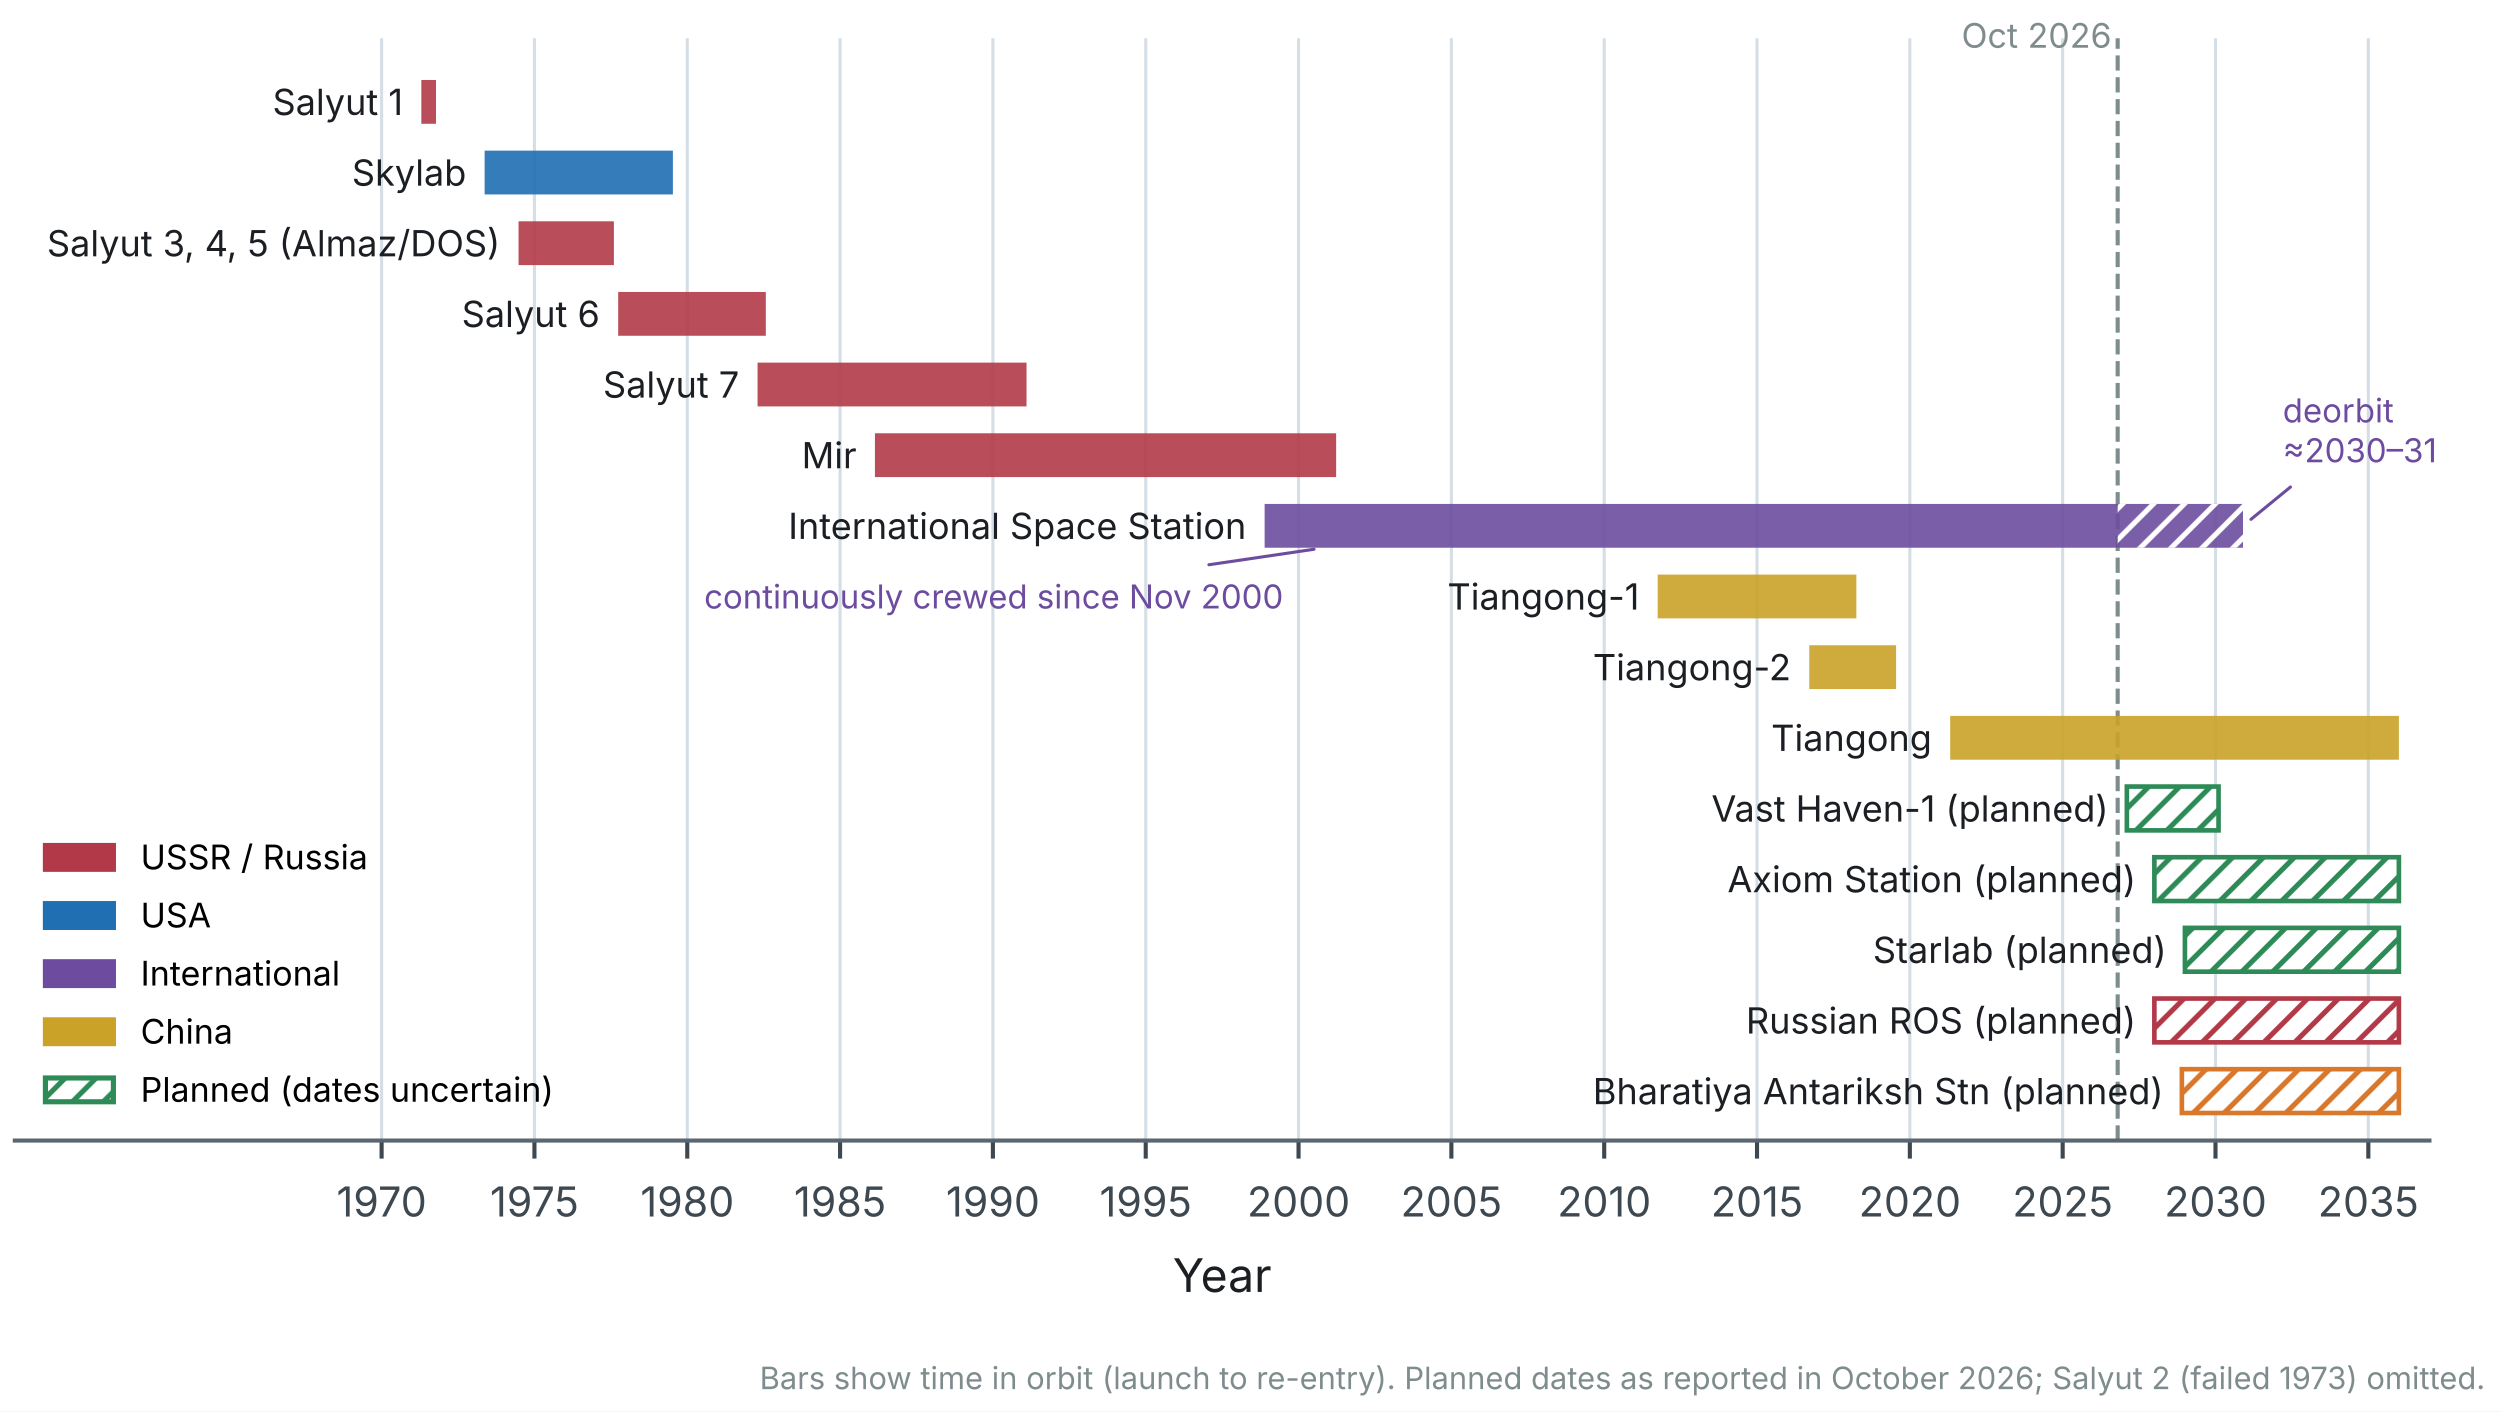
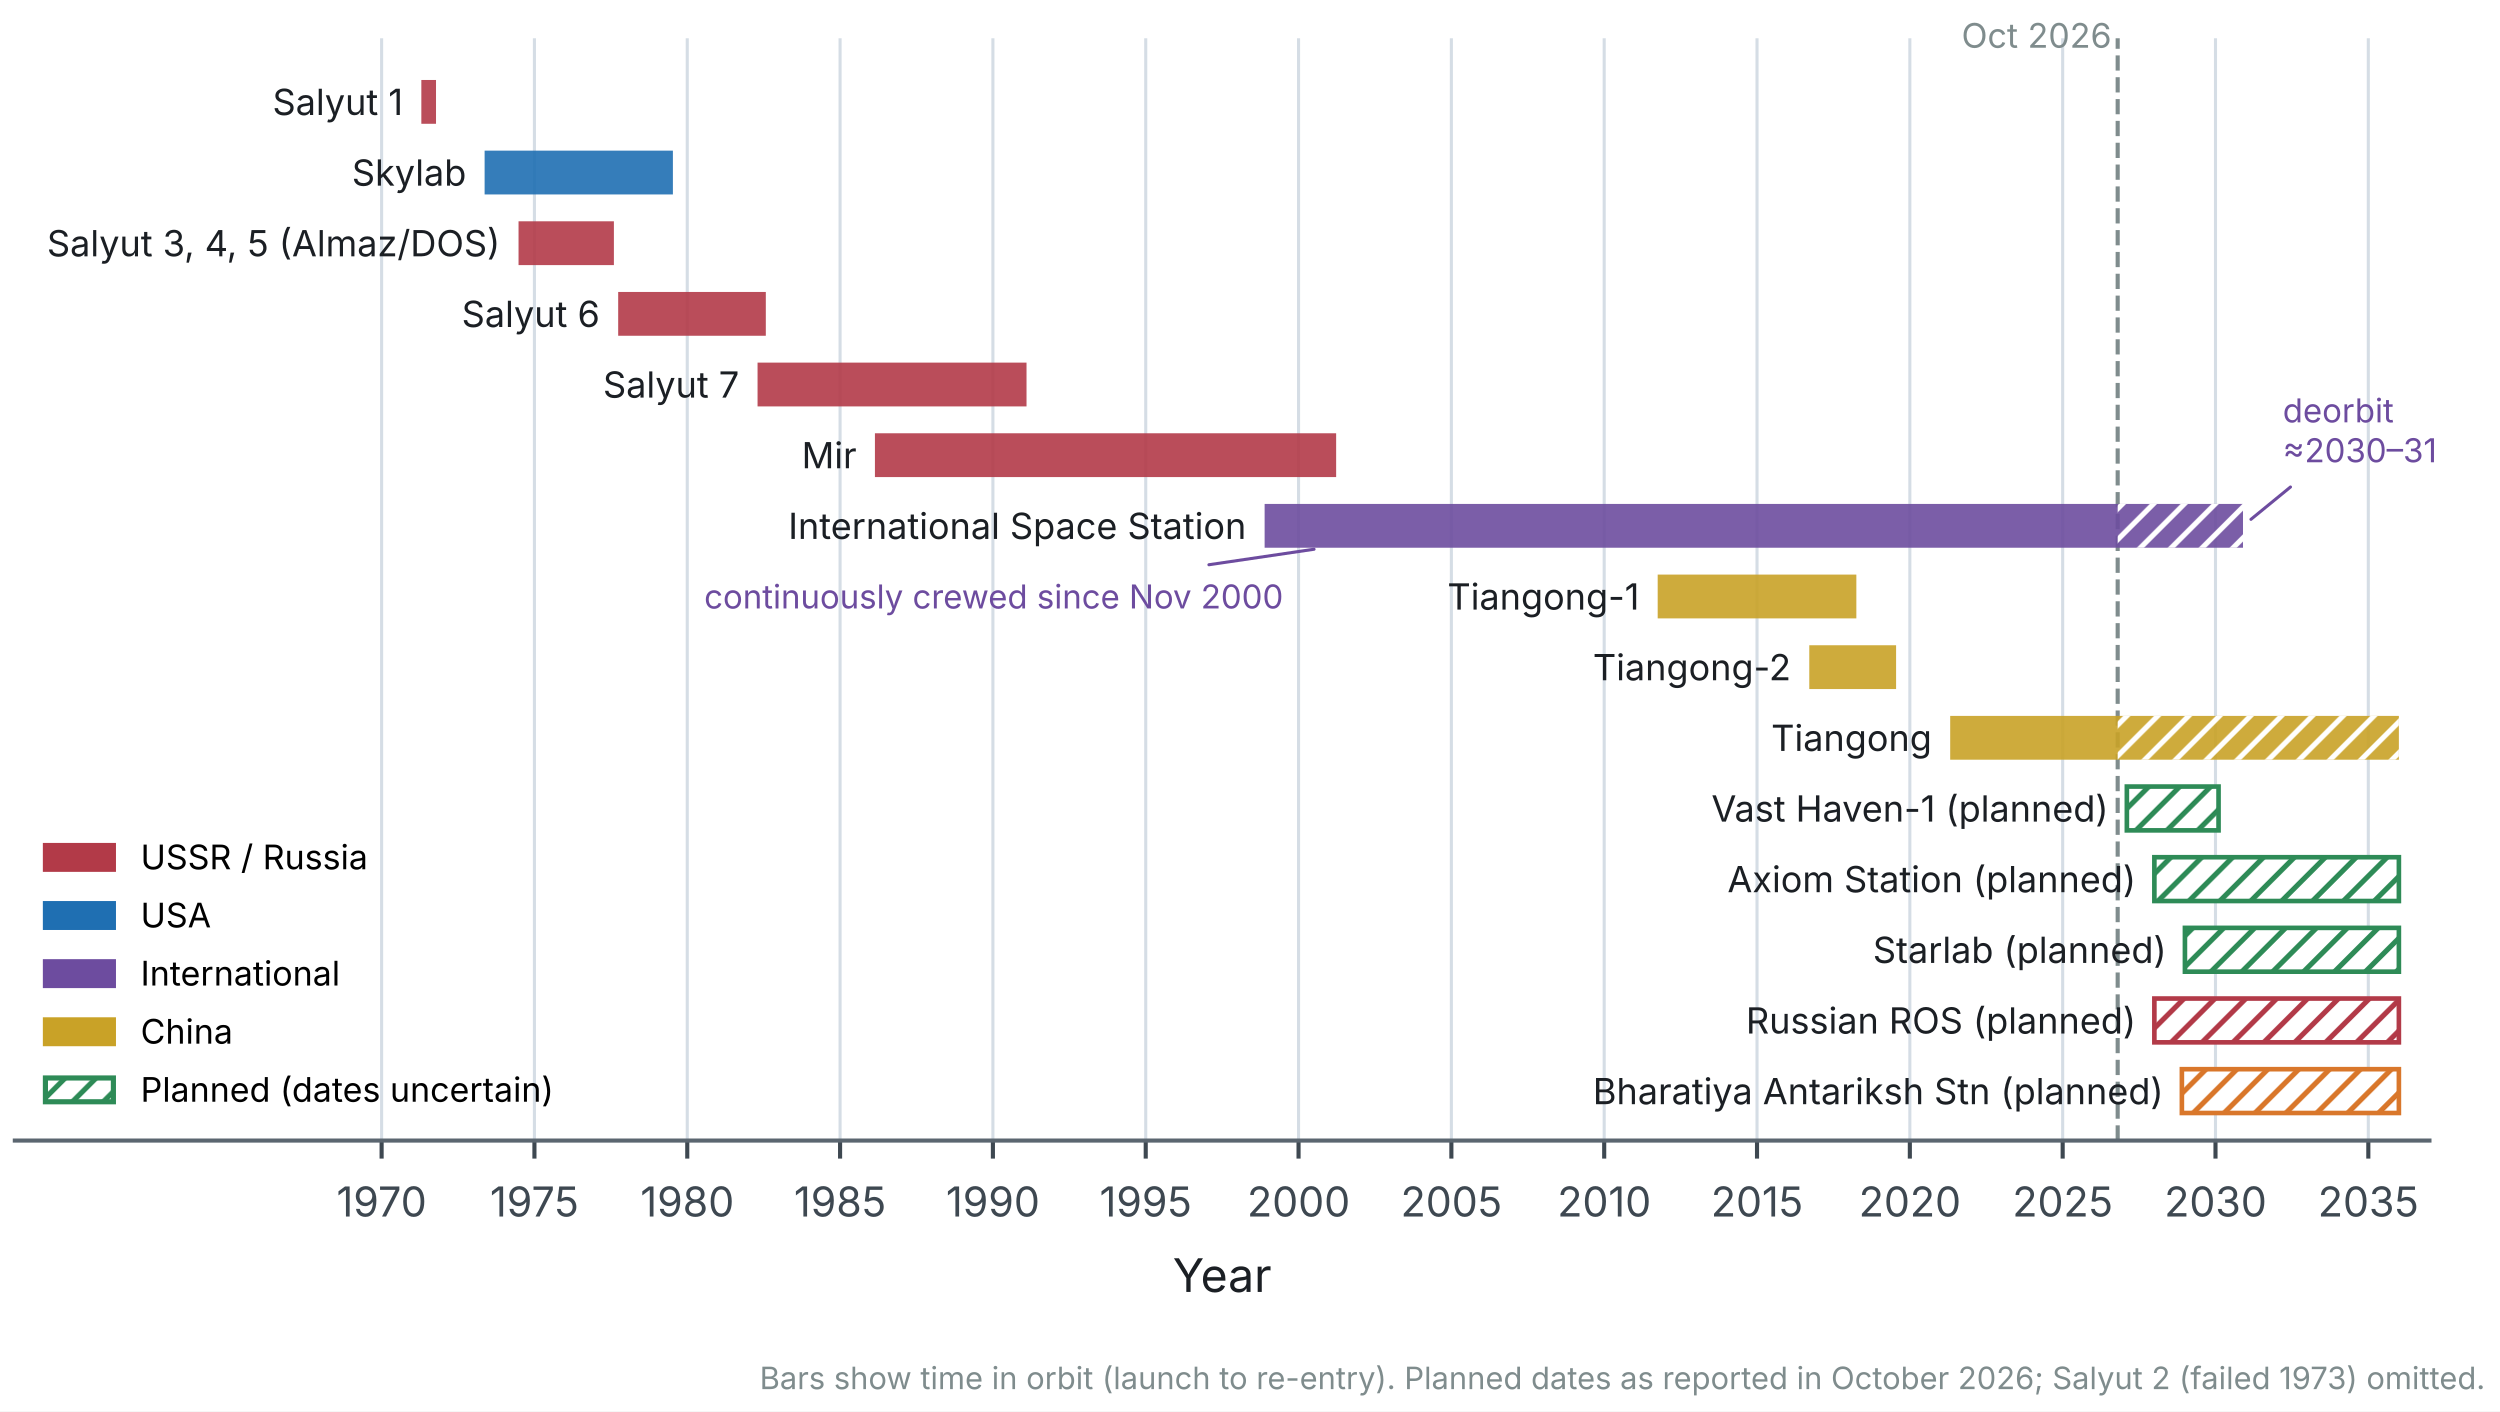
<svg xmlns="http://www.w3.org/2000/svg" xmlns:xlink="http://www.w3.org/1999/xlink" width="485.451pt" height="274.067pt" viewBox="0 0 485.451 274.067" version="1.1">
  <defs>
    <style type="text/css">*{stroke-linejoin: round; stroke-linecap: butt}</style>
  </defs>
  <g id="figure_1">
    <g id="patch_1">
      <path d="M 0 274.067  L 485.451 274.067  L 485.451 0  L 0 0  z " style="fill: #ffffff" />
    </g>
    <g id="axes_1">
      <g id="patch_2">
        <path d="M 2.88 221.474  L 471.751 221.474  L 471.751 7.436  L 2.88 7.436  z " style="fill: #ffffff" />
      </g>
      <g id="line2d_1">
-         <path d="M 411.213 221.474  L 411.213 7.436  " clip-path="url(#pb971fe01e6)" style="fill: none; stroke-dasharray: 2.96,1.28; stroke-dashoffset: 0; stroke: #7f8c8d; stroke-width: 0.8" />
+         <path d="M 411.213 221.474  L 411.213 7.436  " clip-path="url(#p7629c90384)" style="fill: none; stroke-dasharray: 2.96,1.28; stroke-dashoffset: 0; stroke: #7f8c8d; stroke-width: 0.8" />
      </g>
      <g id="matplotlib.axis_1">
        <g id="xtick_1">
          <g id="line2d_2">
-             <path d="M 74.101 221.474  L 74.101 7.436  " clip-path="url(#pb971fe01e6)" style="fill: none; stroke: #d5dde5; stroke-width: 0.6; stroke-linecap: square" />
+             <path d="M 74.101 221.474  L 74.101 7.436  " clip-path="url(#p7629c90384)" style="fill: none; stroke: #d5dde5; stroke-width: 0.6; stroke-linecap: square" />
          </g>
          <g id="line2d_3">
            <defs>
-               <path id="mfad1fdf4a9" d="M 0 0  L 0 3.5  " style="stroke: #3e4851; stroke-width: 0.8" />
+               <path id="md6e10fd338" d="M 0 0  L 0 3.5  " style="stroke: #3e4851; stroke-width: 0.8" />
            </defs>
            <g>
-               <use xlink:href="#mfad1fdf4a9" x="74.101" y="221.474" style="fill: #3e4851; stroke: #3e4851; stroke-width: 0.8" />
+               <use xlink:href="#md6e10fd338" x="74.101" y="221.474" style="fill: #3e4851; stroke: #3e4851; stroke-width: 0.8" />
            </g>
          </g>
          <g id="text_1">
            <text style="font-size: 8px; font-family: 'Inter'; text-anchor: middle; fill: #3e4851" x="74.101" y="236.224" transform="rotate(-0 74.10087 236.2236)">1970</text>
          </g>
        </g>
        <g id="xtick_2">
          <g id="line2d_4">
-             <path d="M 103.776 221.474  L 103.776 7.436  " clip-path="url(#pb971fe01e6)" style="fill: none; stroke: #d5dde5; stroke-width: 0.6; stroke-linecap: square" />
+             <path d="M 103.776 221.474  L 103.776 7.436  " clip-path="url(#p7629c90384)" style="fill: none; stroke: #d5dde5; stroke-width: 0.6; stroke-linecap: square" />
          </g>
          <g id="line2d_5">
            <g>
-               <use xlink:href="#mfad1fdf4a9" x="103.776" y="221.474" style="fill: #3e4851; stroke: #3e4851; stroke-width: 0.8" />
+               <use xlink:href="#md6e10fd338" x="103.776" y="221.474" style="fill: #3e4851; stroke: #3e4851; stroke-width: 0.8" />
            </g>
          </g>
          <g id="text_2">
            <text style="font-size: 8px; font-family: 'Inter'; text-anchor: middle; fill: #3e4851" x="103.776" y="236.224" transform="rotate(-0 103.7762 236.2236)">1975</text>
          </g>
        </g>
        <g id="xtick_3">
          <g id="line2d_6">
-             <path d="M 133.452 221.474  L 133.452 7.436  " clip-path="url(#pb971fe01e6)" style="fill: none; stroke: #d5dde5; stroke-width: 0.6; stroke-linecap: square" />
+             <path d="M 133.452 221.474  L 133.452 7.436  " clip-path="url(#p7629c90384)" style="fill: none; stroke: #d5dde5; stroke-width: 0.6; stroke-linecap: square" />
          </g>
          <g id="line2d_7">
            <g>
-               <use xlink:href="#mfad1fdf4a9" x="133.452" y="221.474" style="fill: #3e4851; stroke: #3e4851; stroke-width: 0.8" />
+               <use xlink:href="#md6e10fd338" x="133.452" y="221.474" style="fill: #3e4851; stroke: #3e4851; stroke-width: 0.8" />
            </g>
          </g>
          <g id="text_3">
            <text style="font-size: 8px; font-family: 'Inter'; text-anchor: middle; fill: #3e4851" x="133.452" y="236.224" transform="rotate(-0 133.4516 236.2236)">1980</text>
          </g>
        </g>
        <g id="xtick_4">
          <g id="line2d_8">
-             <path d="M 163.127 221.474  L 163.127 7.436  " clip-path="url(#pb971fe01e6)" style="fill: none; stroke: #d5dde5; stroke-width: 0.6; stroke-linecap: square" />
+             <path d="M 163.127 221.474  L 163.127 7.436  " clip-path="url(#p7629c90384)" style="fill: none; stroke: #d5dde5; stroke-width: 0.6; stroke-linecap: square" />
          </g>
          <g id="line2d_9">
            <g>
-               <use xlink:href="#mfad1fdf4a9" x="163.127" y="221.474" style="fill: #3e4851; stroke: #3e4851; stroke-width: 0.8" />
+               <use xlink:href="#md6e10fd338" x="163.127" y="221.474" style="fill: #3e4851; stroke: #3e4851; stroke-width: 0.8" />
            </g>
          </g>
          <g id="text_4">
            <text style="font-size: 8px; font-family: 'Inter'; text-anchor: middle; fill: #3e4851" x="163.127" y="236.224" transform="rotate(-0 163.1269 236.2236)">1985</text>
          </g>
        </g>
        <g id="xtick_5">
          <g id="line2d_10">
-             <path d="M 192.802 221.474  L 192.802 7.436  " clip-path="url(#pb971fe01e6)" style="fill: none; stroke: #d5dde5; stroke-width: 0.6; stroke-linecap: square" />
+             <path d="M 192.802 221.474  L 192.802 7.436  " clip-path="url(#p7629c90384)" style="fill: none; stroke: #d5dde5; stroke-width: 0.6; stroke-linecap: square" />
          </g>
          <g id="line2d_11">
            <g>
-               <use xlink:href="#mfad1fdf4a9" x="192.802" y="221.474" style="fill: #3e4851; stroke: #3e4851; stroke-width: 0.8" />
+               <use xlink:href="#md6e10fd338" x="192.802" y="221.474" style="fill: #3e4851; stroke: #3e4851; stroke-width: 0.8" />
            </g>
          </g>
          <g id="text_5">
            <text style="font-size: 8px; font-family: 'Inter'; text-anchor: middle; fill: #3e4851" x="192.802" y="236.224" transform="rotate(-0 192.8023 236.2236)">1990</text>
          </g>
        </g>
        <g id="xtick_6">
          <g id="line2d_12">
-             <path d="M 222.478 221.474  L 222.478 7.436  " clip-path="url(#pb971fe01e6)" style="fill: none; stroke: #d5dde5; stroke-width: 0.6; stroke-linecap: square" />
+             <path d="M 222.478 221.474  L 222.478 7.436  " clip-path="url(#p7629c90384)" style="fill: none; stroke: #d5dde5; stroke-width: 0.6; stroke-linecap: square" />
          </g>
          <g id="line2d_13">
            <g>
-               <use xlink:href="#mfad1fdf4a9" x="222.478" y="221.474" style="fill: #3e4851; stroke: #3e4851; stroke-width: 0.8" />
+               <use xlink:href="#md6e10fd338" x="222.478" y="221.474" style="fill: #3e4851; stroke: #3e4851; stroke-width: 0.8" />
            </g>
          </g>
          <g id="text_6">
            <text style="font-size: 8px; font-family: 'Inter'; text-anchor: middle; fill: #3e4851" x="222.478" y="236.224" transform="rotate(-0 222.4777 236.2236)">1995</text>
          </g>
        </g>
        <g id="xtick_7">
          <g id="line2d_14">
-             <path d="M 252.153 221.474  L 252.153 7.436  " clip-path="url(#pb971fe01e6)" style="fill: none; stroke: #d5dde5; stroke-width: 0.6; stroke-linecap: square" />
+             <path d="M 252.153 221.474  L 252.153 7.436  " clip-path="url(#p7629c90384)" style="fill: none; stroke: #d5dde5; stroke-width: 0.6; stroke-linecap: square" />
          </g>
          <g id="line2d_15">
            <g>
-               <use xlink:href="#mfad1fdf4a9" x="252.153" y="221.474" style="fill: #3e4851; stroke: #3e4851; stroke-width: 0.8" />
+               <use xlink:href="#md6e10fd338" x="252.153" y="221.474" style="fill: #3e4851; stroke: #3e4851; stroke-width: 0.8" />
            </g>
          </g>
          <g id="text_7">
            <text style="font-size: 8px; font-family: 'Inter'; text-anchor: middle; fill: #3e4851" x="252.153" y="236.224" transform="rotate(-0 252.153 236.2236)">2000</text>
          </g>
        </g>
        <g id="xtick_8">
          <g id="line2d_16">
-             <path d="M 281.828 221.474  L 281.828 7.436  " clip-path="url(#pb971fe01e6)" style="fill: none; stroke: #d5dde5; stroke-width: 0.6; stroke-linecap: square" />
+             <path d="M 281.828 221.474  L 281.828 7.436  " clip-path="url(#p7629c90384)" style="fill: none; stroke: #d5dde5; stroke-width: 0.6; stroke-linecap: square" />
          </g>
          <g id="line2d_17">
            <g>
-               <use xlink:href="#mfad1fdf4a9" x="281.828" y="221.474" style="fill: #3e4851; stroke: #3e4851; stroke-width: 0.8" />
+               <use xlink:href="#md6e10fd338" x="281.828" y="221.474" style="fill: #3e4851; stroke: #3e4851; stroke-width: 0.8" />
            </g>
          </g>
          <g id="text_8">
            <text style="font-size: 8px; font-family: 'Inter'; text-anchor: middle; fill: #3e4851" x="281.828" y="236.224" transform="rotate(-0 281.8284 236.2236)">2005</text>
          </g>
        </g>
        <g id="xtick_9">
          <g id="line2d_18">
-             <path d="M 311.504 221.474  L 311.504 7.436  " clip-path="url(#pb971fe01e6)" style="fill: none; stroke: #d5dde5; stroke-width: 0.6; stroke-linecap: square" />
+             <path d="M 311.504 221.474  L 311.504 7.436  " clip-path="url(#p7629c90384)" style="fill: none; stroke: #d5dde5; stroke-width: 0.6; stroke-linecap: square" />
          </g>
          <g id="line2d_19">
            <g>
-               <use xlink:href="#mfad1fdf4a9" x="311.504" y="221.474" style="fill: #3e4851; stroke: #3e4851; stroke-width: 0.8" />
+               <use xlink:href="#md6e10fd338" x="311.504" y="221.474" style="fill: #3e4851; stroke: #3e4851; stroke-width: 0.8" />
            </g>
          </g>
          <g id="text_9">
            <text style="font-size: 8px; font-family: 'Inter'; text-anchor: middle; fill: #3e4851" x="311.504" y="236.224" transform="rotate(-0 311.5038 236.2236)">2010</text>
          </g>
        </g>
        <g id="xtick_10">
          <g id="line2d_20">
-             <path d="M 341.179 221.474  L 341.179 7.436  " clip-path="url(#pb971fe01e6)" style="fill: none; stroke: #d5dde5; stroke-width: 0.6; stroke-linecap: square" />
+             <path d="M 341.179 221.474  L 341.179 7.436  " clip-path="url(#p7629c90384)" style="fill: none; stroke: #d5dde5; stroke-width: 0.6; stroke-linecap: square" />
          </g>
          <g id="line2d_21">
            <g>
-               <use xlink:href="#mfad1fdf4a9" x="341.179" y="221.474" style="fill: #3e4851; stroke: #3e4851; stroke-width: 0.8" />
+               <use xlink:href="#md6e10fd338" x="341.179" y="221.474" style="fill: #3e4851; stroke: #3e4851; stroke-width: 0.8" />
            </g>
          </g>
          <g id="text_10">
            <text style="font-size: 8px; font-family: 'Inter'; text-anchor: middle; fill: #3e4851" x="341.179" y="236.224" transform="rotate(-0 341.1791 236.2236)">2015</text>
          </g>
        </g>
        <g id="xtick_11">
          <g id="line2d_22">
-             <path d="M 370.854 221.474  L 370.854 7.436  " clip-path="url(#pb971fe01e6)" style="fill: none; stroke: #d5dde5; stroke-width: 0.6; stroke-linecap: square" />
+             <path d="M 370.854 221.474  L 370.854 7.436  " clip-path="url(#p7629c90384)" style="fill: none; stroke: #d5dde5; stroke-width: 0.6; stroke-linecap: square" />
          </g>
          <g id="line2d_23">
            <g>
-               <use xlink:href="#mfad1fdf4a9" x="370.854" y="221.474" style="fill: #3e4851; stroke: #3e4851; stroke-width: 0.8" />
+               <use xlink:href="#md6e10fd338" x="370.854" y="221.474" style="fill: #3e4851; stroke: #3e4851; stroke-width: 0.8" />
            </g>
          </g>
          <g id="text_11">
            <text style="font-size: 8px; font-family: 'Inter'; text-anchor: middle; fill: #3e4851" x="370.854" y="236.224" transform="rotate(-0 370.8545 236.2236)">2020</text>
          </g>
        </g>
        <g id="xtick_12">
          <g id="line2d_24">
-             <path d="M 400.53 221.474  L 400.53 7.436  " clip-path="url(#pb971fe01e6)" style="fill: none; stroke: #d5dde5; stroke-width: 0.6; stroke-linecap: square" />
+             <path d="M 400.53 221.474  L 400.53 7.436  " clip-path="url(#p7629c90384)" style="fill: none; stroke: #d5dde5; stroke-width: 0.6; stroke-linecap: square" />
          </g>
          <g id="line2d_25">
            <g>
-               <use xlink:href="#mfad1fdf4a9" x="400.53" y="221.474" style="fill: #3e4851; stroke: #3e4851; stroke-width: 0.8" />
+               <use xlink:href="#md6e10fd338" x="400.53" y="221.474" style="fill: #3e4851; stroke: #3e4851; stroke-width: 0.8" />
            </g>
          </g>
          <g id="text_12">
            <text style="font-size: 8px; font-family: 'Inter'; text-anchor: middle; fill: #3e4851" x="400.53" y="236.224" transform="rotate(-0 400.5298 236.2236)">2025</text>
          </g>
        </g>
        <g id="xtick_13">
          <g id="line2d_26">
-             <path d="M 430.205 221.474  L 430.205 7.436  " clip-path="url(#pb971fe01e6)" style="fill: none; stroke: #d5dde5; stroke-width: 0.6; stroke-linecap: square" />
+             <path d="M 430.205 221.474  L 430.205 7.436  " clip-path="url(#p7629c90384)" style="fill: none; stroke: #d5dde5; stroke-width: 0.6; stroke-linecap: square" />
          </g>
          <g id="line2d_27">
            <g>
-               <use xlink:href="#mfad1fdf4a9" x="430.205" y="221.474" style="fill: #3e4851; stroke: #3e4851; stroke-width: 0.8" />
+               <use xlink:href="#md6e10fd338" x="430.205" y="221.474" style="fill: #3e4851; stroke: #3e4851; stroke-width: 0.8" />
            </g>
          </g>
          <g id="text_13">
            <text style="font-size: 8px; font-family: 'Inter'; text-anchor: middle; fill: #3e4851" x="430.205" y="236.224" transform="rotate(-0 430.2052 236.2236)">2030</text>
          </g>
        </g>
        <g id="xtick_14">
          <g id="line2d_28">
-             <path d="M 459.881 221.474  L 459.881 7.436  " clip-path="url(#pb971fe01e6)" style="fill: none; stroke: #d5dde5; stroke-width: 0.6; stroke-linecap: square" />
+             <path d="M 459.881 221.474  L 459.881 7.436  " clip-path="url(#p7629c90384)" style="fill: none; stroke: #d5dde5; stroke-width: 0.6; stroke-linecap: square" />
          </g>
          <g id="line2d_29">
            <g>
-               <use xlink:href="#mfad1fdf4a9" x="459.881" y="221.474" style="fill: #3e4851; stroke: #3e4851; stroke-width: 0.8" />
+               <use xlink:href="#md6e10fd338" x="459.881" y="221.474" style="fill: #3e4851; stroke: #3e4851; stroke-width: 0.8" />
            </g>
          </g>
          <g id="text_14">
            <text style="font-size: 8px; font-family: 'Inter'; text-anchor: middle; fill: #3e4851" x="459.881" y="236.224" transform="rotate(-0 459.8806 236.2236)">2035</text>
          </g>
        </g>
        <g id="text_15">
          <text style="font-size: 9px; font-family: 'Inter'; text-anchor: middle; fill: #1b1f24" x="237.315" y="250.872" transform="rotate(-0 237.3154 250.872)">Year</text>
        </g>
      </g>
      <g id="matplotlib.axis_2" />
      <g id="patch_3">
-         <path d="M 81.816 24.037  L 84.665 24.037  L 84.665 15.531  L 81.816 15.531  z " clip-path="url(#pb971fe01e6)" style="fill: #b23a48; opacity: 0.9" />
+         <path d="M 81.816 24.037  L 84.665 24.037  L 84.665 15.531  L 81.816 15.531  z " clip-path="url(#p7629c90384)" style="fill: #b23a48; opacity: 0.9" />
      </g>
      <g id="patch_4">
-         <path d="M 94.102 37.758  L 130.662 37.758  L 130.662 29.251  L 94.102 29.251  z " clip-path="url(#pb971fe01e6)" style="fill: #1f6fb2; opacity: 0.9" />
+         <path d="M 94.102 37.758  L 130.662 37.758  L 130.662 29.251  L 94.102 29.251  z " clip-path="url(#p7629c90384)" style="fill: #1f6fb2; opacity: 0.9" />
      </g>
      <g id="patch_5">
-         <path d="M 100.69 51.478  L 119.207 51.478  L 119.207 42.971  L 100.69 42.971  z " clip-path="url(#pb971fe01e6)" style="fill: #b23a48; opacity: 0.9" />
+         <path d="M 100.69 51.478  L 119.207 51.478  L 119.207 42.971  L 100.69 42.971  z " clip-path="url(#p7629c90384)" style="fill: #b23a48; opacity: 0.9" />
      </g>
      <g id="patch_6">
-         <path d="M 120.038 65.198  L 148.705 65.198  L 148.705 56.692  L 120.038 56.692  z " clip-path="url(#pb971fe01e6)" style="fill: #b23a48; opacity: 0.9" />
+         <path d="M 120.038 65.198  L 148.705 65.198  L 148.705 56.692  L 120.038 56.692  z " clip-path="url(#p7629c90384)" style="fill: #b23a48; opacity: 0.9" />
      </g>
      <g id="patch_7">
-         <path d="M 147.102 78.919  L 199.331 78.919  L 199.331 70.412  L 147.102 70.412  z " clip-path="url(#pb971fe01e6)" style="fill: #b23a48; opacity: 0.9" />
+         <path d="M 147.102 78.919  L 199.331 78.919  L 199.331 70.412  L 147.102 70.412  z " clip-path="url(#p7629c90384)" style="fill: #b23a48; opacity: 0.9" />
      </g>
      <g id="patch_8">
-         <path d="M 169.893 92.639  L 259.453 92.639  L 259.453 84.133  L 169.893 84.133  z " clip-path="url(#pb971fe01e6)" style="fill: #b23a48; opacity: 0.9" />
+         <path d="M 169.893 92.639  L 259.453 92.639  L 259.453 84.133  L 169.893 84.133  z " clip-path="url(#p7629c90384)" style="fill: #b23a48; opacity: 0.9" />
      </g>
      <g id="patch_9">
-         <path d="M 245.565 106.36  L 435.547 106.36  L 435.547 97.853  L 245.565 97.853  z " clip-path="url(#pb971fe01e6)" style="fill: #6d4c9f; opacity: 0.9" />
+         <path d="M 245.565 106.36  L 435.547 106.36  L 435.547 97.853  L 245.565 97.853  z " clip-path="url(#p7629c90384)" style="fill: #6d4c9f; opacity: 0.9" />
      </g>
      <g id="patch_10">
-         <path d="M 321.89 120.08  L 360.468 120.08  L 360.468 111.573  L 321.89 111.573  z " clip-path="url(#pb971fe01e6)" style="fill: #c9a227; opacity: 0.9" />
+         <path d="M 321.89 120.08  L 360.468 120.08  L 360.468 111.573  L 321.89 111.573  z " clip-path="url(#p7629c90384)" style="fill: #c9a227; opacity: 0.9" />
      </g>
      <g id="patch_11">
-         <path d="M 351.328 133.8  L 368.184 133.8  L 368.184 125.294  L 351.328 125.294  z " clip-path="url(#pb971fe01e6)" style="fill: #c9a227; opacity: 0.9" />
+         <path d="M 351.328 133.8  L 368.184 133.8  L 368.184 125.294  L 351.328 125.294  z " clip-path="url(#p7629c90384)" style="fill: #c9a227; opacity: 0.9" />
      </g>
      <g id="patch_12">
-         <path d="M 378.689 147.521  L 465.816 147.521  L 465.816 139.014  L 378.689 139.014  z " clip-path="url(#pb971fe01e6)" style="fill: #c9a227; opacity: 0.9" />
+         <path d="M 378.689 147.521  L 465.816 147.521  L 465.816 139.014  L 378.689 139.014  z " clip-path="url(#p7629c90384)" style="fill: #c9a227; opacity: 0.9" />
      </g>
      <g id="patch_13">
-         <path d="M 412.993 161.241  L 430.799 161.241  L 430.799 152.734  L 412.993 152.734  z " clip-path="url(#pb971fe01e6)" style="fill: url(#hee64d06a87); stroke: #2e8b57; stroke-width: 0.9; stroke-linejoin: miter" />
+         <path d="M 412.993 161.241  L 430.799 161.241  L 430.799 152.734  L 412.993 152.734  z " clip-path="url(#p7629c90384)" style="fill: url(#h4914cfdad7); stroke: #2e8b57; stroke-width: 0.9; stroke-linejoin: miter" />
      </g>
      <g id="patch_14">
-         <path d="M 418.335 174.961  L 465.816 174.961  L 465.816 166.455  L 418.335 166.455  z " clip-path="url(#pb971fe01e6)" style="fill: url(#hee64d06a87); stroke: #2e8b57; stroke-width: 0.9; stroke-linejoin: miter" />
+         <path d="M 418.335 174.961  L 465.816 174.961  L 465.816 166.455  L 418.335 166.455  z " clip-path="url(#p7629c90384)" style="fill: url(#h4914cfdad7); stroke: #2e8b57; stroke-width: 0.9; stroke-linejoin: miter" />
      </g>
      <g id="patch_15">
-         <path d="M 424.27 188.682  L 465.816 188.682  L 465.816 180.175  L 424.27 180.175  z " clip-path="url(#pb971fe01e6)" style="fill: url(#hee64d06a87); stroke: #2e8b57; stroke-width: 0.9; stroke-linejoin: miter" />
+         <path d="M 424.27 188.682  L 465.816 188.682  L 465.816 180.175  L 424.27 180.175  z " clip-path="url(#p7629c90384)" style="fill: url(#h4914cfdad7); stroke: #2e8b57; stroke-width: 0.9; stroke-linejoin: miter" />
      </g>
      <g id="patch_16">
-         <path d="M 418.335 202.402  L 465.816 202.402  L 465.816 193.896  L 418.335 193.896  z " clip-path="url(#pb971fe01e6)" style="fill: url(#hfff609f7ad); stroke: #b23a48; stroke-width: 0.9; stroke-linejoin: miter" />
+         <path d="M 418.335 202.402  L 465.816 202.402  L 465.816 193.896  L 418.335 193.896  z " clip-path="url(#p7629c90384)" style="fill: url(#hf77f8074fe); stroke: #b23a48; stroke-width: 0.9; stroke-linejoin: miter" />
      </g>
      <g id="patch_17">
-         <path d="M 423.677 216.123  L 465.816 216.123  L 465.816 207.616  L 423.677 207.616  z " clip-path="url(#pb971fe01e6)" style="fill: url(#hddcdb48496); stroke: #d9772b; stroke-width: 0.9; stroke-linejoin: miter" />
+         <path d="M 423.677 216.123  L 465.816 216.123  L 465.816 207.616  L 423.677 207.616  z " clip-path="url(#p7629c90384)" style="fill: url(#he60936b01f); stroke: #d9772b; stroke-width: 0.9; stroke-linejoin: miter" />
      </g>
      <g id="patch_18">
        <path d="M 2.88 221.474  L 471.751 221.474  " style="fill: none; stroke: #5b6670; stroke-width: 0.8; stroke-linejoin: miter; stroke-linecap: square" />
      </g>
      <g id="text_16">
        <text style="font-size: 7px; font-family: 'Inter'; text-anchor: end; fill: #1b1f24" x="78.255" y="22.33" transform="rotate(-0 78.25542 22.33038)">Salyut 1</text>
      </g>
      <g id="text_17">
        <text style="font-size: 7px; font-family: 'Inter'; text-anchor: end; fill: #1b1f24" x="90.541" y="36.051" transform="rotate(-0 90.54102 36.05076)">Skylab</text>
      </g>
      <g id="text_18">
        <text style="font-size: 7px; font-family: 'Inter'; text-anchor: end; fill: #1b1f24" x="97.129" y="49.771" transform="rotate(-0 97.12895 49.77114)">Salyut 3, 4, 5 (Almaz/DOS)</text>
      </g>
      <g id="text_19">
        <text style="font-size: 7px; font-family: 'Inter'; text-anchor: end; fill: #1b1f24" x="116.477" y="63.492" transform="rotate(-0 116.4773 63.49151)">Salyut 6</text>
      </g>
      <g id="text_20">
        <text style="font-size: 7px; font-family: 'Inter'; text-anchor: end; fill: #1b1f24" x="143.541" y="77.212" transform="rotate(-0 143.5412 77.21189)">Salyut 7</text>
      </g>
      <g id="text_21">
        <text style="font-size: 7px; font-family: 'Inter'; text-anchor: end; fill: #1b1f24" x="166.332" y="90.932" transform="rotate(-0 166.3319 90.93227)">Mir</text>
      </g>
      <g id="text_22">
        <text style="font-size: 7px; font-family: 'Inter'; text-anchor: end; fill: #1b1f24" x="242.004" y="104.653" transform="rotate(-0 242.0041 104.6527)">International Space Station</text>
      </g>
      <g id="text_23">
        <text style="font-size: 7px; font-family: 'Inter'; text-anchor: end; fill: #1b1f24" x="318.329" y="118.373" transform="rotate(-0 318.3291 118.373)">Tiangong-1</text>
      </g>
      <g id="text_24">
        <text style="font-size: 7px; font-family: 'Inter'; text-anchor: end; fill: #1b1f24" x="347.767" y="132.093" transform="rotate(-0 347.767 132.0934)">Tiangong-2</text>
      </g>
      <g id="text_25">
        <text style="font-size: 7px; font-family: 'Inter'; text-anchor: end; fill: #1b1f24" x="375.128" y="145.814" transform="rotate(-0 375.1277 145.8138)">Tiangong</text>
      </g>
      <g id="text_26">
        <text style="font-size: 7px; font-family: 'Inter'; text-anchor: end; fill: #1b1f24" x="409.432" y="159.534" transform="rotate(-0 409.4324 159.5342)">Vast Haven-1 (planned)</text>
      </g>
      <g id="text_27">
        <text style="font-size: 7px; font-family: 'Inter'; text-anchor: end; fill: #1b1f24" x="414.774" y="173.255" transform="rotate(-0 414.774 173.2546)">Axiom Station (planned)</text>
      </g>
      <g id="text_28">
        <text style="font-size: 7px; font-family: 'Inter'; text-anchor: end; fill: #1b1f24" x="420.709" y="186.975" transform="rotate(-0 420.7091 186.9749)">Starlab (planned)</text>
      </g>
      <g id="text_29">
        <text style="font-size: 7px; font-family: 'Inter'; text-anchor: end; fill: #1b1f24" x="414.774" y="200.695" transform="rotate(-0 414.774 200.6953)">Russian ROS (planned)</text>
      </g>
      <g id="text_30">
        <text style="font-size: 7px; font-family: 'Inter'; text-anchor: end; fill: #1b1f24" x="420.116" y="214.416" transform="rotate(-0 420.1156 214.4157)">Bharatiya Antariksh Stn (planned)</text>
      </g>
      <g id="patch_19">
-         <path d="M 411.213 106.36  L 435.547 106.36  L 435.547 97.853  L 411.213 97.853  z " clip-path="url(#pb971fe01e6)" style="fill: url(#h52f92f8d17)" />
+         <path d="M 411.213 106.36  L 435.547 106.36  L 435.547 97.853  L 411.213 97.853  z " clip-path="url(#p7629c90384)" style="fill: url(#h5836dc5ee8)" />
+       </g>
+       <g id="patch_20">
+         <path d="M 411.213 147.521  L 465.816 147.521  L 465.816 139.014  L 411.213 139.014  z " clip-path="url(#p7629c90384)" style="fill: url(#h5836dc5ee8)" />
      </g>
      <g id="text_31">
        <text style="font-size: 6.6px; font-family: 'Inter'; text-anchor: end; fill: #7f8c8d" x="410.026" y="9.274" transform="rotate(-0 410.026 9.27375)">Oct 2026</text>
      </g>
-       <g id="patch_20">
+       <g id="patch_21">
        <path d="M 234.748 109.662  Q 244.955 108.157 255.162 106.651  " style="fill: none; stroke: #6d4c9f; stroke-width: 0.6; stroke-linecap: round" />
      </g>
      <g id="text_32">
        <text style="font-size: 6.4px; font-family: 'Inter'; text-anchor: end; fill: #6d4c9f" x="249.185" y="118.155" transform="rotate(-0 249.1855 118.1548)">continuously crewed since Nov 2000</text>
      </g>
-       <g id="patch_21">
+       <g id="patch_22">
        <path d="M 444.764 94.567  Q 440.928 97.704 437.093 100.842  " style="fill: none; stroke: #6d4c9f; stroke-width: 0.6; stroke-linecap: round" />
      </g>
      <g id="text_33">
        <text style="font-size: 6.4px; font-family: 'Inter'; fill: #6d4c9f" transform="translate(443.2624 82.01417)">deorbit</text>
        <text style="font-size: 6.4px; font-family: 'Inter'; fill: #6d4c9f" transform="translate(443.2624 89.75793)">≈2030–31</text>
      </g>
      <g id="legend_1">
-         <g id="patch_22">
+         <g id="patch_23">
          <path d="M 8.82 168.799  L 22.02 168.799  L 22.02 164.179  L 8.82 164.179  z " style="fill: #b23a48; stroke: #b23a48; stroke-linejoin: miter" />
        </g>
        <g id="text_34">
          <text style="font-size: 6.6px; font-family: 'Inter'; text-anchor: start" x="27.3" y="168.799" transform="rotate(-0 27.3 168.7986)">USSR / Russia</text>
        </g>
-         <g id="patch_23">
+         <g id="patch_24">
          <path d="M 8.82 180.084  L 22.02 180.084  L 22.02 175.464  L 8.82 175.464  z " style="fill: #1f6fb2; stroke: #1f6fb2; stroke-linejoin: miter" />
        </g>
        <g id="text_35">
          <text style="font-size: 6.6px; font-family: 'Inter'; text-anchor: start" x="27.3" y="180.084" transform="rotate(-0 27.3 180.0844)">USA</text>
        </g>
-         <g id="patch_24">
+         <g id="patch_25">
          <path d="M 8.82 191.37  L 22.02 191.37  L 22.02 186.75  L 8.82 186.75  z " style="fill: #6d4c9f; stroke: #6d4c9f; stroke-linejoin: miter" />
        </g>
        <g id="text_36">
          <text style="font-size: 6.6px; font-family: 'Inter'; text-anchor: start" x="27.3" y="191.37" transform="rotate(-0 27.3 191.3701)">International</text>
        </g>
-         <g id="patch_25">
+         <g id="patch_26">
          <path d="M 8.82 202.656  L 22.02 202.656  L 22.02 198.036  L 8.82 198.036  z " style="fill: #c9a227; stroke: #c9a227; stroke-linejoin: miter" />
        </g>
        <g id="text_37">
          <text style="font-size: 6.6px; font-family: 'Inter'; text-anchor: start" x="27.3" y="202.656" transform="rotate(-0 27.3 202.6558)">China</text>
        </g>
-         <g id="patch_26">
-           <path d="M 8.82 213.942  L 22.02 213.942  L 22.02 209.322  L 8.82 209.322  z " style="fill: url(#hee64d06a87); stroke: #2e8b57; stroke-linejoin: miter" />
+         <g id="patch_27">
+           <path d="M 8.82 213.942  L 22.02 213.942  L 22.02 209.322  L 8.82 209.322  z " style="fill: url(#h4914cfdad7); stroke: #2e8b57; stroke-linejoin: miter" />
        </g>
        <g id="text_38">
          <text style="font-size: 6.6px; font-family: 'Inter'; text-anchor: start" x="27.3" y="213.942" transform="rotate(-0 27.3 213.9416)">Planned (dates uncertain)</text>
        </g>
      </g>
    </g>
    <g id="text_39">
      <text style="font-size: 6px; font-family: 'Inter'; text-anchor: end; fill: #7f8c8d" x="482.571" y="269.74" transform="rotate(-0 482.5705 269.7396)">Bars show time in orbit (launch to re-entry). Planned dates as reported in October 2026; Salyut 2 (failed 1973) omitted.</text>
    </g>
  </g>
  <defs>
-     <clipPath id="pb971fe01e6">
+     <clipPath id="p7629c90384">
      <rect x="2.88" y="7.436" width="468.871" height="214.038" />
    </clipPath>
  </defs>
  <defs>
-     <pattern id="hee64d06a87" patternUnits="userSpaceOnUse" x="0" y="0" width="72" height="72">
+     <pattern id="h4914cfdad7" patternUnits="userSpaceOnUse" x="0" y="0" width="72" height="72">
      <rect x="0" y="0" width="73" height="73" fill="#ffffff" />
      <path d="M -36 36  L 36 -36  M -33 39  L 39 -33  M -30 42  L 42 -30  M -27 45  L 45 -27  M -24 48  L 48 -24  M -21 51  L 51 -21  M -18 54  L 54 -18  M -15 57  L 57 -15  M -12 60  L 60 -12  M -9 63  L 63 -9  M -6 66  L 66 -6  M -3 69  L 69 -3  M 0 72  L 72 0  M 3 75  L 75 3  M 6 78  L 78 6  M 9 81  L 81 9  M 12 84  L 84 12  M 15 87  L 87 15  M 18 90  L 90 18  M 21 93  L 93 21  M 24 96  L 96 24  M 27 99  L 99 27  M 30 102  L 102 30  M 33 105  L 105 33  M 36 108  L 108 36  " style="fill: #2e8b57; stroke: #2e8b57; stroke-width: 1.0; stroke-linecap: butt; stroke-linejoin: miter" />
    </pattern>
-     <pattern id="hfff609f7ad" patternUnits="userSpaceOnUse" x="0" y="0" width="72" height="72">
+     <pattern id="hf77f8074fe" patternUnits="userSpaceOnUse" x="0" y="0" width="72" height="72">
      <rect x="0" y="0" width="73" height="73" fill="#ffffff" />
      <path d="M -36 36  L 36 -36  M -33 39  L 39 -33  M -30 42  L 42 -30  M -27 45  L 45 -27  M -24 48  L 48 -24  M -21 51  L 51 -21  M -18 54  L 54 -18  M -15 57  L 57 -15  M -12 60  L 60 -12  M -9 63  L 63 -9  M -6 66  L 66 -6  M -3 69  L 69 -3  M 0 72  L 72 0  M 3 75  L 75 3  M 6 78  L 78 6  M 9 81  L 81 9  M 12 84  L 84 12  M 15 87  L 87 15  M 18 90  L 90 18  M 21 93  L 93 21  M 24 96  L 96 24  M 27 99  L 99 27  M 30 102  L 102 30  M 33 105  L 105 33  M 36 108  L 108 36  " style="fill: #b23a48; stroke: #b23a48; stroke-width: 1.0; stroke-linecap: butt; stroke-linejoin: miter" />
    </pattern>
-     <pattern id="hddcdb48496" patternUnits="userSpaceOnUse" x="0" y="0" width="72" height="72">
+     <pattern id="he60936b01f" patternUnits="userSpaceOnUse" x="0" y="0" width="72" height="72">
      <rect x="0" y="0" width="73" height="73" fill="#ffffff" />
      <path d="M -36 36  L 36 -36  M -33 39  L 39 -33  M -30 42  L 42 -30  M -27 45  L 45 -27  M -24 48  L 48 -24  M -21 51  L 51 -21  M -18 54  L 54 -18  M -15 57  L 57 -15  M -12 60  L 60 -12  M -9 63  L 63 -9  M -6 66  L 66 -6  M -3 69  L 69 -3  M 0 72  L 72 0  M 3 75  L 75 3  M 6 78  L 78 6  M 9 81  L 81 9  M 12 84  L 84 12  M 15 87  L 87 15  M 18 90  L 90 18  M 21 93  L 93 21  M 24 96  L 96 24  M 27 99  L 99 27  M 30 102  L 102 30  M 33 105  L 105 33  M 36 108  L 108 36  " style="fill: #d9772b; stroke: #d9772b; stroke-width: 1.0; stroke-linecap: butt; stroke-linejoin: miter" />
    </pattern>
-     <pattern id="h52f92f8d17" patternUnits="userSpaceOnUse" x="0" y="0" width="72" height="72">
+     <pattern id="h5836dc5ee8" patternUnits="userSpaceOnUse" x="0" y="0" width="72" height="72">
      <rect x="0" y="0" width="73" height="73" fill="none" />
      <path d="M -36 36  L 36 -36  M -33 39  L 39 -33  M -30 42  L 42 -30  M -27 45  L 45 -27  M -24 48  L 48 -24  M -21 51  L 51 -21  M -18 54  L 54 -18  M -15 57  L 57 -15  M -12 60  L 60 -12  M -9 63  L 63 -9  M -6 66  L 66 -6  M -3 69  L 69 -3  M 0 72  L 72 0  M 3 75  L 75 3  M 6 78  L 78 6  M 9 81  L 81 9  M 12 84  L 84 12  M 15 87  L 87 15  M 18 90  L 90 18  M 21 93  L 93 21  M 24 96  L 96 24  M 27 99  L 99 27  M 30 102  L 102 30  M 33 105  L 105 33  M 36 108  L 108 36  " style="fill: #ffffff; stroke: #ffffff; stroke-width: 1.0; stroke-linecap: butt; stroke-linejoin: miter" />
    </pattern>
  </defs>
</svg>
